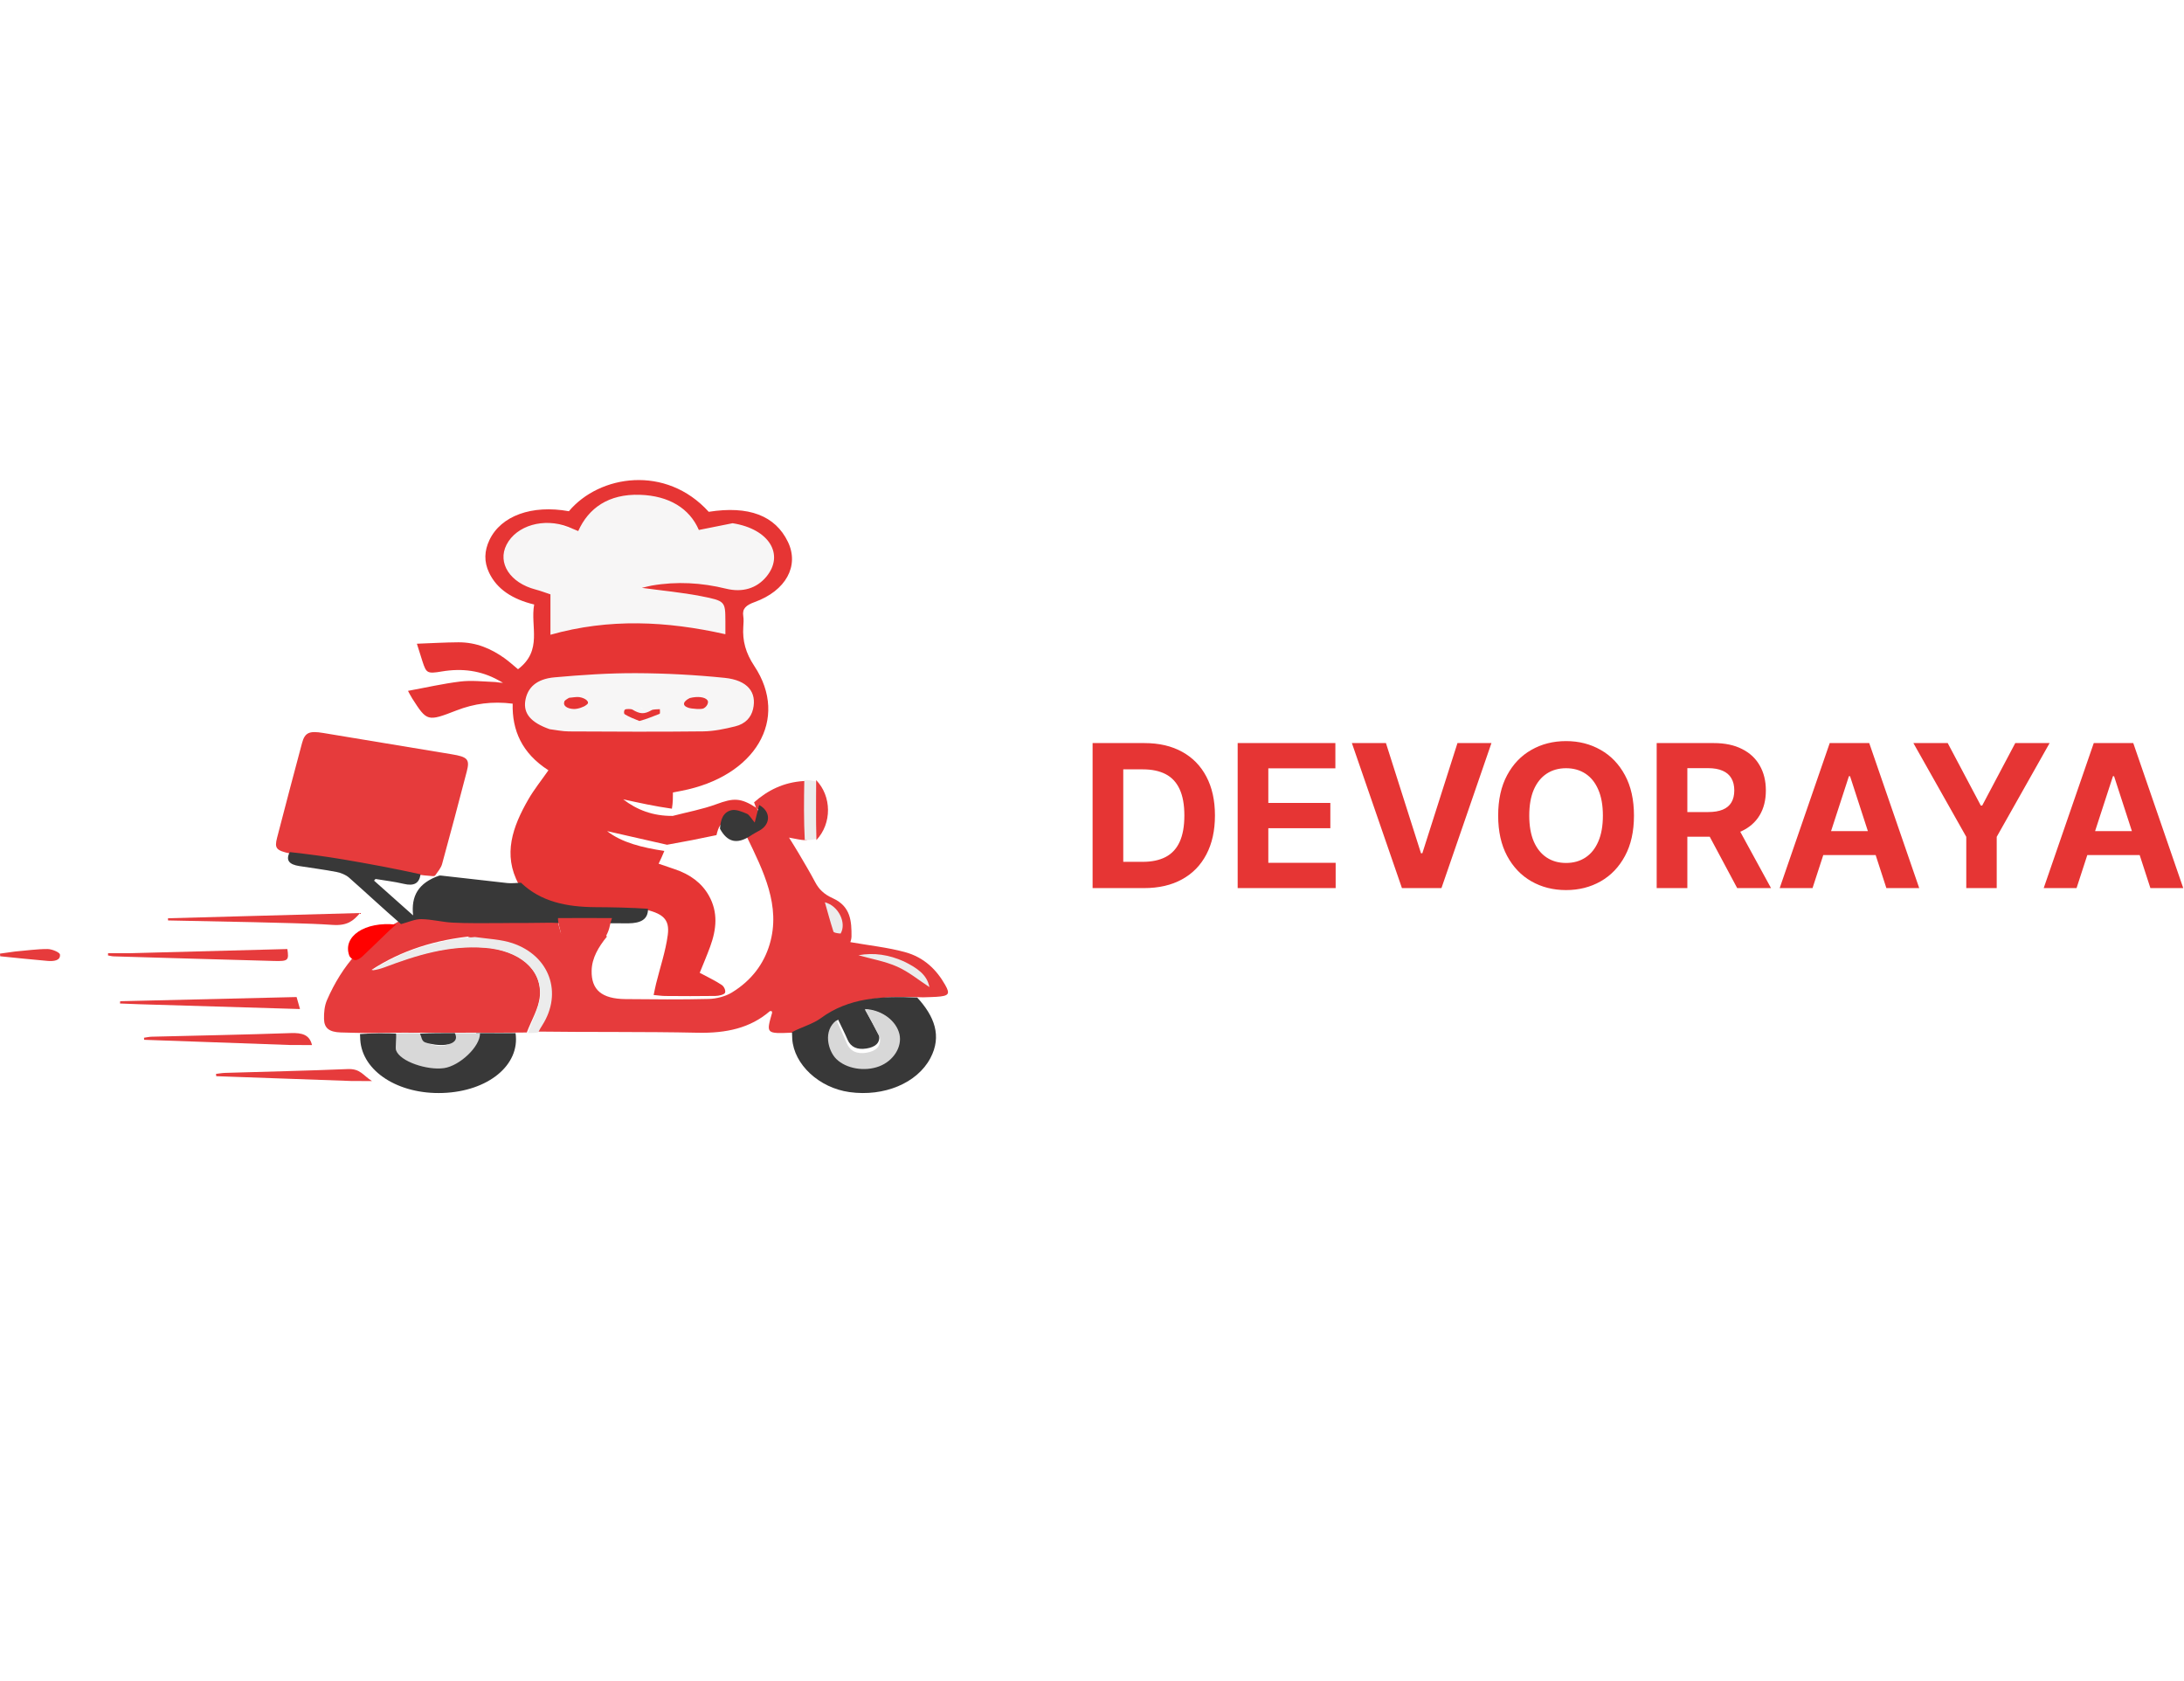
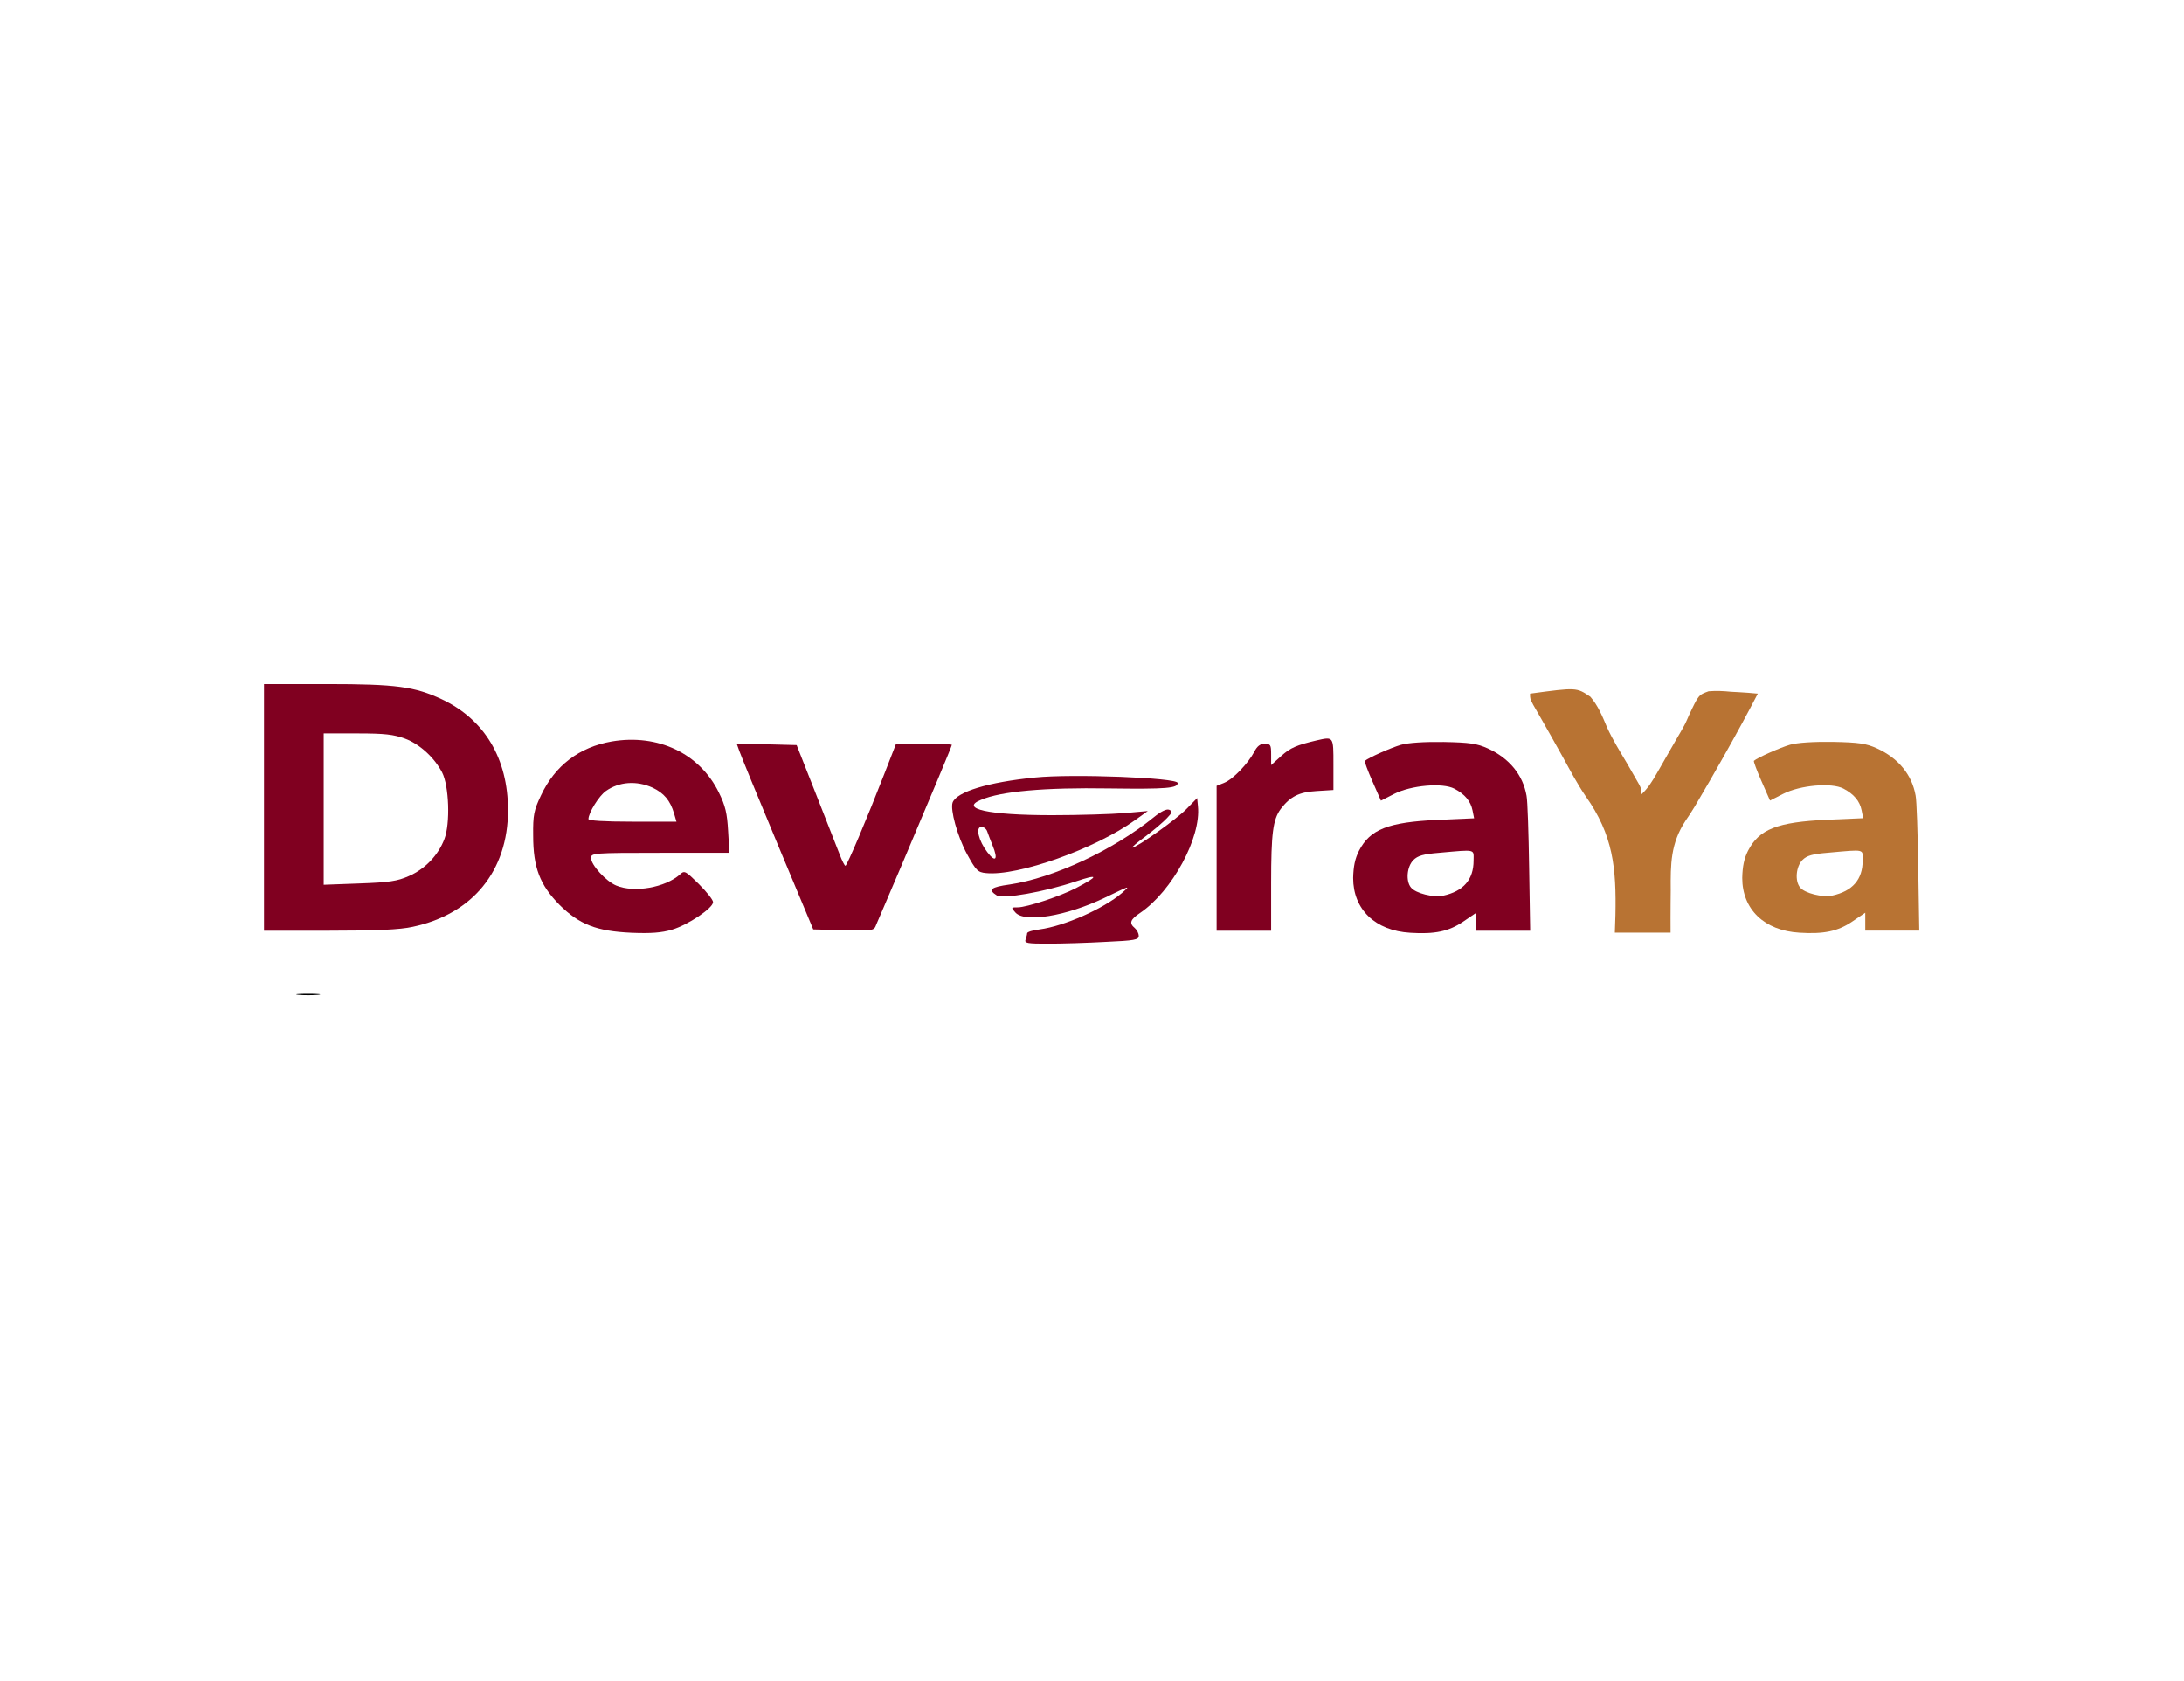
<svg xmlns="http://www.w3.org/2000/svg" width="182" height="140" viewBox="0 0 182 140" fill="none">
-   <path d="M45.5 61C44.002 60.459 43.632 59.446 43.795 58.373C43.966 57.241 44.93 56.516 46.429 56.379C48.676 56.172 50.946 56.013 53.204 56.023C55.654 56.034 58.117 56.169 60.546 56.423C62.456 56.624 63.23 57.659 62.902 59.098C62.738 59.812 62.26 60.355 61.424 60.567C60.562 60.785 59.653 60.986 58.761 60.996C55.043 61.041 51.298 61.18 47.58 61.161C47.051 61.158 46.096 61.091 45.5 61ZM57.722 57.972C57.238 58.404 59.975 57.446 57.768 59.224C58.04 59.386 56.809 57.945 56.975 57.794C57.243 57.549 57.179 58.395 57.06 58.092C56.86 57.58 58.443 57.638 57.722 57.972ZM47.991 57.885C47.849 58.047 47.624 58.195 47.58 58.373C47.45 58.901 50 57.794 48.389 59.378C48.749 59.399 45.774 58.172 45.954 57.885C46.229 57.447 48.58 58.16 48 58C47.23 57.885 48.359 57.805 47.991 57.885ZM53.5 59C54.079 58.794 53.444 59.24 54 59C54.089 58.962 54.904 59.285 54.913 59.123C54.726 59.133 54.48 59.085 54.364 59.163C53.732 59.589 53.148 59.603 52.517 59.16C52.406 59.082 55.573 59.423 55.5 59.5C55.402 59.603 53.402 58.926 53.5 59C52.995 58.799 53.811 59.23 53.5 59Z" fill="#F7F6F6" />
-   <path d="M75 79.692C76.055 80.248 77.407 81.374 77.607 82.5C76.706 81.871 75.607 81.48 74.607 81C73.599 80.516 72.191 79.83 71.107 79.5C72.415 79.234 73.704 79.073 75 79.692Z" fill="#ECECEC" />
-   <path d="M70.5 77.861C70.344 77.81 69.511 77.972 69.489 77.861C69.31 76.951 68.195 75.923 68.695 75C69.477 75.335 70.896 76.831 70.5 77.861Z" fill="#ECECEC" />
-   <path d="M61.4 43.449C64.58 43.931 65.942 46.145 64.301 48.038C63.455 49.014 62.156 49.656 60.679 49.306C58.504 48.79 56.727 48.627 54.5 49C54.217 49.047 53.819 48.928 53.5 49C55.302 49.237 56.827 49.374 58.529 49.694C60.687 50.1 60.669 50.157 60.679 51.839C60.682 52.191 60.68 52.544 60.68 52.955C55.476 51.823 50.705 52.08 45.5 53.5C45.5 52.301 45.165 50.684 45.165 49.536C44.678 49.382 44.271 49.23 43.844 49.122C41.589 48.554 40.441 46.854 41.269 45.287C42.145 43.629 44.588 42.946 46.745 43.757C47.017 43.859 47.281 43.973 47.629 44.113C48.544 42.14 50.322 40.917 53.103 41.004C55.683 41.085 57.504 42.172 58.327 44.019C59.348 43.822 60.334 43.632 61.4 43.449Z" fill="#F7F6F6" />
-   <path d="M56.06 67.984C57.273 67.668 58.536 67.436 59.686 67.013C61.128 66.482 61.711 66.455 63.045 67.319C63.174 67.54 63.233 67.69 63.271 67.895C63.139 68.308 63.029 68.666 62.879 69.154C62.543 68.838 62.406 68.594 62.179 68.519C61.747 68.375 61.222 68.19 60.811 68.268C60.049 68.413 59.846 68.981 59.707 69.585C58.317 69.881 56.994 70.142 55.588 70.388C53.81 69.986 52.116 69.6 50.592 69.252C51.809 70.206 53.527 70.629 55.362 70.903C55.209 71.285 55.056 71.607 54.886 71.967C55.36 72.129 55.788 72.278 56.219 72.422C57.532 72.859 58.484 73.587 59.066 74.615C59.861 76.018 59.703 77.439 59.186 78.861C58.91 79.622 58.585 80.372 58.31 81.058C58.987 81.422 59.609 81.711 60.151 82.074C60.35 82.207 60.5 82.56 60.414 82.732C60.339 82.88 59.899 82.981 59.618 82.986C58.226 83.009 56.834 82.999 55.442 82.989C55.145 82.987 54.849 82.94 54.47 82.907C54.552 82.525 54.607 82.235 54.678 81.947C55.01 80.603 55.466 79.269 55.647 77.912C55.826 76.575 55.238 76.084 53.501 75.723C52.012 75.686 50.596 75.662 49.18 75.654C46.85 75.639 44.742 75.218 43.227 73.679C41.88 71.207 42.72 68.881 44.031 66.604C44.5 65.79 45.114 65.027 45.703 64.182C43.488 62.764 42.663 60.839 42.723 58.632C41.019 58.417 39.513 58.624 38.044 59.195C35.612 60.14 35.581 60.115 34.353 58.2C34.202 57.963 34.082 57.714 34 57.565C35.503 57.289 36.917 56.963 38.361 56.787C39.282 56.675 40.246 56.786 41.318 56.832C41.554 56.873 41.662 56.879 41.918 56.894C41.701 56.772 41.607 56.72 41.514 56.668C40.082 55.882 38.529 55.66 36.814 55.949C35.594 56.155 35.525 56.083 35.206 55.112C35.041 54.611 34.889 54.108 34.741 53.638C35.941 53.594 37.067 53.526 38.194 53.519C39.704 53.51 40.936 54.061 42.026 54.832C42.424 55.114 42.774 55.439 43.168 55.762C45.253 54.178 44.176 52.201 44.514 50.37C42.712 49.934 41.411 49.1 40.754 47.71C40.322 46.8 40.358 45.902 40.785 45.001C41.742 42.977 44.321 42.04 47.407 42.597C49.942 39.575 55.485 38.701 59.06 42.646C62.393 42.12 64.606 42.96 65.661 45.152C66.618 47.143 65.504 49.221 62.881 50.169C62.17 50.425 61.84 50.719 61.938 51.329C61.986 51.624 61.961 51.929 61.941 52.228C61.864 53.384 62.136 54.407 62.857 55.491C65.806 59.926 62.945 64.705 56.782 65.896C56.57 65.937 56.357 65.978 56.078 66.032C56.078 66.461 56.078 66.876 55.992 67.384C54.585 67.186 53.263 66.896 51.933 66.603C53.077 67.487 54.422 68.001 56.06 67.984ZM61.05 43.597C60.124 43.782 59.198 43.967 58.238 44.159C57.465 42.363 55.754 41.307 53.33 41.228C50.717 41.143 49.045 42.331 48.186 44.251C47.859 44.114 47.61 44.004 47.355 43.904C45.328 43.115 43.032 43.78 42.209 45.392C41.431 46.915 42.51 48.568 44.629 49.12C45.03 49.225 45.413 49.373 45.87 49.523C45.87 50.638 45.87 51.724 45.87 52.89C50.762 51.51 55.559 51.746 60.449 52.846C60.449 52.447 60.45 52.104 60.449 51.762C60.438 50.127 60.456 50.071 58.427 49.676C56.829 49.365 55.18 49.214 53.487 48.983C53.786 48.913 54.045 48.839 54.311 48.792C56.404 48.43 58.457 48.55 60.501 49.051C61.889 49.392 63.058 49.015 63.852 48.066C65.394 46.225 64.113 44.073 61.05 43.597ZM45.806 60.759C46.335 60.824 46.865 60.942 47.395 60.945C51.129 60.964 54.862 60.985 58.595 60.941C59.491 60.931 60.404 60.736 61.269 60.523C62.11 60.316 62.589 59.787 62.753 59.09C63.083 57.686 62.306 56.676 60.388 56.481C57.949 56.233 55.476 56.101 53.017 56.091C50.749 56.081 48.47 56.236 46.213 56.438C44.709 56.572 43.946 57.298 43.774 58.402C43.611 59.449 44.233 60.208 45.806 60.759Z" fill="#E63534" />
-   <path d="M63.027 67.355C62.967 67.204 62.908 67.052 62.838 66.854C63.965 65.857 65.287 65.183 66.976 65.079C67.236 65.063 67.506 65.137 67.788 65.287C67.792 66.822 67.781 68.239 67.769 69.656C67.554 69.778 67.341 69.996 67.122 70.001C66.73 70.01 66.333 69.889 65.753 69.792C66.062 70.293 66.312 70.682 66.544 71.078C67.01 71.877 67.492 72.672 67.92 73.485C68.231 74.076 68.634 74.499 69.399 74.844C70.921 75.531 70.965 76.81 70.958 78.038C70.957 78.254 70.868 78.469 70.861 78.502C72.425 78.777 73.962 78.939 75.4 79.329C77.041 79.773 78.065 80.834 78.765 82.067C79.201 82.835 79.07 82.99 78.037 83.059C77.721 83.081 77.403 83.082 76.928 83.1C73.774 82.967 70.913 83.138 68.538 84.898C67.853 85.406 66.88 85.669 66.039 86.045C63.838 86.138 63.838 86.138 64.338 84.403C64.35 84.358 64.323 84.305 64.314 84.256C64.257 84.255 64.175 84.236 64.15 84.258C62.527 85.664 60.518 86.102 58.142 86.051C53.602 85.954 49.056 86.014 44.423 85.951C44.451 85.716 44.566 85.538 44.683 85.361C46.435 82.726 45.325 79.679 42.139 78.647C41.165 78.331 40.049 78.293 39 78.07C39.251 77.841 39.472 77.63 39.754 77.507C40.278 77.279 40.996 77.223 40.991 76.528C41.784 76.516 42.49 76.516 43.225 76.568C43.931 76.586 44.609 76.553 45.368 76.509C45.777 76.512 46.104 76.525 46.432 76.597C46.54 77.031 46.647 77.409 46.754 77.787C46.852 77.797 46.949 77.807 47.046 77.818C47.251 77.127 47.831 77.052 48.556 77.054C49.286 77.056 49.861 77.131 50.138 77.75C50.184 77.856 50.436 77.904 50.584 78.029C49.858 78.929 49.326 79.826 49.303 80.878C49.27 82.475 50.14 83.231 52.132 83.248C54.446 83.268 56.762 83.295 59.074 83.235C59.722 83.218 60.465 83.018 60.976 82.707C62.644 81.693 63.658 80.295 64.137 78.686C65.091 75.481 63.621 72.591 62.204 69.656C62.498 69.491 62.773 69.378 63.041 69.256C64.051 68.793 64.044 67.864 63.027 67.355ZM75.313 80.103C74.097 79.561 72.826 79.351 71.537 79.595C72.606 79.898 73.77 80.101 74.765 80.545C75.75 80.986 76.562 81.67 77.451 82.247C77.254 81.214 76.414 80.64 75.313 80.103ZM70.052 77.787C70.567 76.909 69.881 75.476 68.74 75.182C68.978 76.017 69.193 76.824 69.453 77.622C69.485 77.719 69.763 77.766 70.052 77.787Z" fill="#E63B3C" />
-   <path d="M24.185 71.124C23.013 70.861 22.859 70.697 23.093 69.793C23.773 67.167 24.466 64.543 25.168 61.92C25.405 61.033 25.772 60.88 26.939 61.075C30.505 61.672 34.071 62.263 37.64 62.848C38.953 63.063 39.164 63.262 38.902 64.267C38.231 66.846 37.546 69.423 36.84 71.996C36.753 72.314 36.505 72.604 36.257 72.957C36.183 73.007 36.117 72.998 36.043 73C35.54 72.962 35.11 72.922 34.621 72.847C32.52 72.454 30.483 72.082 28.437 71.745C27.027 71.513 25.603 71.329 24.185 71.124Z" fill="#E63B3C" />
-   <path d="M41.484 76.417C41.573 77.111 40.873 77.168 40.36 77.399C40.085 77.524 39.869 77.739 39.545 77.984C36.299 78.284 33.452 79.188 30.948 80.824C31.307 80.777 31.65 80.691 31.974 80.57C34.643 79.569 37.339 78.716 40.37 78.943C43.21 79.155 45.171 80.722 44.988 82.989C44.905 84.019 44.278 85.018 43.898 86.032C43.495 86.032 43.093 86.032 42.525 86.045C41.391 86.055 40.423 86.053 39.368 86.044C38.819 86.045 38.356 86.053 37.81 86.053C36.863 86.049 35.999 86.052 35.053 86.05C34.533 86.046 34.094 86.049 33.569 86.046C32.529 86.053 31.575 86.065 30.621 86.077C29.879 86.061 29.136 86.054 28.394 86.028C27.451 85.995 27.018 85.684 27.001 84.904C26.991 84.375 27.038 83.811 27.253 83.32C28.485 80.507 30.402 78.117 33.73 76.526C34.354 76.331 34.873 76.072 35.388 76.077C36.22 76.085 37.046 76.32 37.882 76.364C39.079 76.427 40.283 76.404 41.484 76.417Z" fill="#E63B3C" />
-   <path d="M66 85.998C66.809 85.574 67.748 85.321 68.41 84.833C70.704 83.14 73.467 82.975 76.434 83.117C77.866 84.677 78.511 86.323 77.53 88.171C76.428 90.249 73.675 91.4 70.786 90.997C68.257 90.645 66.162 88.698 66.021 86.568C66.009 86.399 66.009 86.229 66 85.998ZM73.259 86.289C73.351 86.919 72.922 87.251 72.207 87.365C71.441 87.488 70.903 87.253 70.638 86.644C70.398 86.088 70.12 85.543 69.841 84.956C68.758 85.732 69.18 87.226 69.824 87.831C70.591 88.552 72.038 88.794 73.19 88.381C74.312 87.979 75.011 86.925 74.778 85.984C74.53 84.98 73.383 84.171 72.078 84.118C72.468 84.816 72.847 85.493 73.259 86.289Z" fill="#383838" />
-   <path d="M41.556 76.917C40.214 76.916 38.956 76.94 37.707 76.876C36.834 76.832 35.971 76.594 35.102 76.586C34.565 76.581 34.023 76.843 33.417 77C31.935 75.716 30.533 74.406 29.088 73.128C28.83 72.9 28.418 72.729 28.039 72.655C27.009 72.455 25.957 72.326 24.916 72.159C24.136 72.034 23.775 71.705 24.148 71C25.647 71.165 27.134 71.362 28.606 71.611C30.743 71.972 32.869 72.371 35.047 72.849C34.935 73.612 34.498 73.849 33.641 73.644C32.876 73.462 32.077 73.37 31.293 73.239C31.252 73.285 31.211 73.331 31.17 73.377C32.255 74.343 33.34 75.309 34.425 76.274C34.25 74.672 34.84 73.569 36.624 72.953C36.624 72.953 36.693 72.963 36.725 72.953C38.594 73.156 40.428 73.377 42.265 73.578C42.611 73.615 42.969 73.573 43.42 73.554C45.066 75.136 47.221 75.572 49.6 75.588C51.047 75.597 52.493 75.621 54 75.721C54.01 76.615 53.393 76.922 52.369 76.935C50.548 76.921 48.825 76.924 47.102 76.928C46.767 76.914 46.434 76.9 45.93 76.884C45.108 76.89 44.455 76.898 43.803 76.906C43.083 76.905 42.364 76.904 41.556 76.917Z" fill="#383838" />
-   <path d="M39.687 86.077C40.749 86.079 41.812 86.081 42.963 86.086C43.35 88.758 40.665 90.934 36.907 91.07C33.202 91.205 30.187 89.267 30.023 86.645C30.014 86.504 30.012 86.363 30 86.161C31.04 86.09 32.087 86.079 33.23 86.129C33.388 86.443 33.431 86.698 33.513 86.947C33.915 88.172 35.393 88.838 37.132 88.585C38.767 88.346 39.634 87.494 39.687 86.077Z" fill="#383838" />
-   <path d="M43.999 86.077C44.3 85.062 44.925 84.061 45.009 83.03C45.191 80.76 43.234 79.191 40.401 78.978C37.376 78.751 34.687 79.605 32.024 80.608C31.701 80.729 31.359 80.815 31 80.862C33.498 79.224 36.339 78.319 39.576 78.077C40.678 78.232 41.766 78.271 42.715 78.592C45.817 79.642 46.9 82.743 45.193 85.424C45.079 85.604 44.967 85.785 44.852 86.022C44.593 86.077 44.334 86.077 43.999 86.077Z" fill="#ECECEC" />
-   <path d="M21.164 76.84C18.718 76.79 16.36 76.742 14.002 76.694C14.002 76.634 14.001 76.573 14 76.513C19.289 76.369 24.578 76.225 30 76.077C29.442 76.739 28.935 77.149 27.715 77.066C25.571 76.922 23.408 76.91 21.164 76.84Z" fill="#E63B3C" />
-   <path d="M10.737 79.427C15.201 79.31 19.579 79.193 23.946 79.077C24.089 80.032 24.021 80.103 22.819 80.071C18.373 79.951 13.928 79.819 9.482 79.688C9.32 79.683 9.161 79.638 9 79.611C9.002 79.55 9.003 79.488 9.005 79.427C9.554 79.427 10.102 79.427 10.737 79.427Z" fill="#E63B3C" />
-   <path d="M11.575 83.676C10.991 83.655 10.495 83.635 10 83.615C10.005 83.552 10.01 83.489 10.015 83.426C14.893 83.31 19.77 83.194 24.716 83.077C24.811 83.41 24.885 83.673 25 84.077C20.481 83.942 16.073 83.809 11.575 83.676Z" fill="#E63B3C" />
-   <path d="M24.233 87.075C20.1 86.928 16.056 86.784 12.013 86.64C12.008 86.582 12.004 86.525 12 86.467C12.218 86.438 12.436 86.387 12.655 86.382C16.511 86.284 20.369 86.216 24.223 86.081C25.197 86.046 25.796 86.227 26 87.077C25.442 87.077 24.882 87.077 24.233 87.075Z" fill="#E63B3C" />
-   <path d="M29.325 90.074C25.497 89.939 21.759 89.805 18.021 89.672C18.014 89.608 18.007 89.544 18 89.48C18.248 89.452 18.494 89.405 18.743 89.397C22.152 89.293 25.564 89.22 28.97 89.079C30.05 89.035 30.244 89.611 31 90.077C30.324 90.077 29.87 90.077 29.325 90.074Z" fill="#E63B3C" />
-   <path d="M32.472 77.506C31.679 78.269 30.941 78.998 30.175 79.715C30.037 79.844 29.755 80.018 29.588 79.999C29.395 79.976 29.162 79.776 29.108 79.629C28.521 78.032 30.399 76.756 33 77.04C32.824 77.196 32.671 77.332 32.472 77.506Z" fill="#FF0100" />
-   <path d="M1.25 79.285C2.206 79.204 3.087 79.073 3.966 79.077C4.329 79.079 4.974 79.348 4.996 79.533C5.057 80.055 4.456 80.108 3.958 80.066C2.642 79.955 1.33 79.811 0.017 79.68C0.011 79.606 0.005 79.532 0 79.459C0.392 79.402 0.784 79.346 1.25 79.285Z" fill="#E63B3C" />
-   <path d="M68.011 65C69.309 66.337 69.343 68.604 68.031 70C67.987 68.285 67.999 66.642 68.011 65Z" fill="#E63B3C" />
-   <path d="M67.972 65.12C68.016 66.721 67.999 68.273 67.982 69.906C67.71 69.991 67.439 69.995 67.065 70C66.978 68.365 66.993 66.728 67.025 65.011C67.332 64.977 67.621 65.024 67.972 65.12Z" fill="#ECECEC" />
-   <path d="M62.511 69.662C61.404 70.369 60.612 70.176 60 69.057C60.042 68.337 60.233 67.678 60.95 67.51C61.336 67.419 61.83 67.633 62.235 67.801C62.449 67.888 62.578 68.17 62.894 68.538C63.035 67.972 63.138 67.556 63.262 67.077C64.237 67.599 64.244 68.669 63.296 69.201C63.044 69.342 62.786 69.471 62.511 69.662Z" fill="#383838" />
-   <path d="M51 76.5C50.76 77.159 50.866 77.302 50.5 78C50.312 77.958 49.545 78.151 49.5 78C49.232 77.112 49.206 77.503 48.5 77.5C47.798 77.496 47.793 76.843 47.594 77.834C47.5 77.82 46.848 77.849 46.753 77.834C46.65 77.292 46.5 77 46.5 76.5C48 76.5 49.271 76.48 51 76.5Z" fill="#E63B3C" />
-   <path d="M40 86.088C40.034 87.196 38.304 88.814 37 89C35.613 89.198 33.321 88.454 33 87.5C32.935 87.306 33.05 86.366 33 86.125C33.382 86.079 34.766 86.078 35.225 86.125C35.406 86.428 35.396 86.794 35.645 86.912C36.009 87.085 36.608 87.201 37.018 87.124C37.717 86.993 37.818 86.54 37.707 86.088C38.112 86.083 39.519 86.088 40 86.088Z" fill="#D8D8D8" />
-   <path d="M37.901 86.078C38.127 86.507 38.003 86.931 37.135 87.054C36.627 87.126 35.884 87.017 35.432 86.855C35.124 86.744 35.136 86.402 35 86.121C35.934 86.078 36.873 86.075 37.901 86.078Z" fill="#383838" />
-   <path d="M73.322 86.442C72.901 85.617 72.498 84.858 72.083 84.077C73.47 84.135 74.689 85.042 74.953 86.167C75.199 87.221 74.457 88.401 73.265 88.852C72.041 89.314 70.504 89.043 69.689 88.236C69.004 87.557 68.556 85.885 69.706 85.015C70.003 85.673 70.297 86.284 70.554 86.905C70.835 87.588 71.406 87.852 72.22 87.714C72.98 87.586 73.437 87.213 73.322 86.442Z" fill="#D8D8D8" />
-   <path d="M57.476 58.167C58.125 57.998 58.766 58.069 58.962 58.36C59.079 58.532 58.913 58.876 58.649 59.016C58.493 59.13 57.632 59.066 57.359 58.972C56.796 58.779 56.941 58.434 57.476 58.167Z" fill="#E63534" />
-   <path d="M47.425 58.143C47.717 58.117 48.073 58.053 48.278 58.086C48.831 58.176 49.223 58.53 48.859 58.737C48.687 58.898 48.156 59.088 47.813 59.076C47.235 59.057 46.902 58.779 47.026 58.481C46.999 58.397 47.231 58.253 47.425 58.143Z" fill="#E63534" />
-   <path d="M53.282 60.077C52.858 59.911 52.373 59.712 52.066 59.517C51.968 59.455 51.984 59.213 52.081 59.126C52.154 59.061 52.593 59.06 52.703 59.126C53.326 59.501 53.681 59.532 54.305 59.171C54.419 59.105 54.804 59.099 54.988 59.091C54.98 59.227 55.039 59.454 54.951 59.486C54.402 59.69 53.928 59.907 53.282 60.077Z" fill="#E63534" />
-   <path d="M95.334 74H91.05V61.916H95.369C96.585 61.916 97.631 62.158 98.508 62.642C99.385 63.122 100.06 63.812 100.532 64.713C101.008 65.614 101.246 66.691 101.246 67.946C101.246 69.205 101.008 70.287 100.532 71.191C100.06 72.096 99.382 72.79 98.496 73.274C97.615 73.758 96.561 74 95.334 74ZM93.605 71.811H95.228C95.983 71.811 96.618 71.677 97.133 71.41C97.653 71.138 98.042 70.719 98.302 70.153C98.565 69.583 98.697 68.847 98.697 67.946C98.697 67.053 98.565 66.324 98.302 65.757C98.042 65.191 97.655 64.774 97.139 64.506C96.624 64.239 95.989 64.105 95.234 64.105H93.605V71.811ZM103.139 74V61.916H111.281V64.022H105.693V66.902H110.862V69.008H105.693V71.894H111.305V74H103.139ZM115.495 61.916L118.416 71.097H118.528L121.455 61.916H124.287L120.121 74H116.829L112.657 61.916H115.495ZM136.164 67.958C136.164 69.276 135.915 70.397 135.415 71.321C134.919 72.246 134.243 72.952 133.385 73.439C132.532 73.923 131.572 74.165 130.506 74.165C129.432 74.165 128.468 73.921 127.615 73.434C126.761 72.946 126.087 72.24 125.591 71.315C125.095 70.391 124.847 69.272 124.847 67.958C124.847 66.64 125.095 65.519 125.591 64.595C126.087 63.67 126.761 62.966 127.615 62.483C128.468 61.995 129.432 61.751 130.506 61.751C131.572 61.751 132.532 61.995 133.385 62.483C134.243 62.966 134.919 63.67 135.415 64.595C135.915 65.519 136.164 66.64 136.164 67.958ZM133.574 67.958C133.574 67.105 133.446 66.385 133.191 65.799C132.939 65.212 132.583 64.768 132.123 64.465C131.662 64.162 131.123 64.011 130.506 64.011C129.888 64.011 129.349 64.162 128.889 64.465C128.429 64.768 128.071 65.212 127.815 65.799C127.564 66.385 127.438 67.105 127.438 67.958C127.438 68.812 127.564 69.531 127.815 70.118C128.071 70.704 128.429 71.148 128.889 71.451C129.349 71.754 129.888 71.905 130.506 71.905C131.123 71.905 131.662 71.754 132.123 71.451C132.583 71.148 132.939 70.704 133.191 70.118C133.446 69.531 133.574 68.812 133.574 67.958ZM138.057 74V61.916H142.824C143.737 61.916 144.516 62.079 145.161 62.406C145.81 62.728 146.304 63.187 146.642 63.781C146.984 64.371 147.155 65.065 147.155 65.863C147.155 66.666 146.982 67.356 146.636 67.934C146.29 68.509 145.788 68.949 145.131 69.256C144.478 69.563 143.688 69.716 142.759 69.716H139.567V67.663H142.346C142.834 67.663 143.239 67.596 143.562 67.462C143.884 67.329 144.124 67.128 144.282 66.861C144.443 66.593 144.524 66.261 144.524 65.863C144.524 65.462 144.443 65.124 144.282 64.849C144.124 64.573 143.882 64.365 143.556 64.223C143.233 64.078 142.826 64.005 142.335 64.005H140.612V74H138.057ZM144.583 68.501L147.586 74H144.766L141.827 68.501H144.583ZM151.044 74H148.306L152.477 61.916H155.77L159.935 74H157.198L154.171 64.677H154.076L151.044 74ZM150.872 69.25H157.339V71.245H150.872V69.25ZM159.449 61.916H162.31L165.066 67.12H165.184L167.939 61.916H170.801L166.393 69.728V74H163.856V69.728L159.449 61.916ZM173.046 74H170.308L174.48 61.916H177.772L181.938 74H179.2L176.173 64.677H176.079L173.046 74ZM172.875 69.25H179.342V71.245H172.875V69.25Z" fill="#E63534  " />
+   <path d="M22 67.275V77.549H27.473C31.388 77.549 33.334 77.463 34.394 77.225C39.391 76.165 42.333 72.552 42.333 67.513C42.333 63.208 40.386 59.942 36.795 58.255C34.546 57.216 33.053 57 27.256 57H22V67.275ZM33.745 61.542C34.978 61.997 36.19 63.121 36.839 64.354C37.423 65.479 37.531 68.616 37.033 69.913C36.514 71.276 35.411 72.423 34.048 73.007C33.118 73.418 32.426 73.526 29.96 73.612L26.975 73.721V67.404V61.11H29.787C32.058 61.11 32.794 61.196 33.745 61.542Z" fill="#800020" />
+   <path d="M50.985 61.78C48.259 62.256 46.248 63.792 45.08 66.279C44.496 67.512 44.409 67.902 44.431 69.632C44.431 72.293 44.993 73.742 46.637 75.407C48.281 77.03 49.709 77.592 52.629 77.722C54.229 77.787 55.138 77.722 56.003 77.462C57.322 77.073 59.421 75.667 59.421 75.169C59.421 74.975 58.88 74.304 58.231 73.655C57.128 72.574 57.041 72.509 56.673 72.855C55.441 73.958 52.845 74.412 51.352 73.785C50.509 73.439 49.254 72.076 49.254 71.492C49.254 71.081 49.427 71.06 55.008 71.06H60.783L60.675 69.243C60.589 67.75 60.459 67.166 59.897 66.02C58.296 62.775 54.835 61.131 50.985 61.78ZM54.381 65.63C55.332 66.085 55.852 66.69 56.176 67.793L56.371 68.464H52.694C50.314 68.464 49.038 68.377 49.038 68.248C49.038 67.729 49.925 66.301 50.487 65.912C51.59 65.133 53.04 65.025 54.381 65.63Z" fill="#800020" />
+   <path d="M109.712 61.694C108.068 62.083 107.527 62.3 106.77 62.992L105.927 63.749V62.862C105.927 62.062 105.883 61.975 105.386 61.975C105.018 61.975 104.759 62.17 104.521 62.646C104.002 63.619 102.769 64.917 102.033 65.22L101.384 65.479V71.514V77.549H103.655H105.927V73.591C105.927 69.416 106.078 68.291 106.727 67.404C107.527 66.366 108.241 65.998 109.712 65.912L111.118 65.825V63.684C111.118 61.348 111.14 61.369 109.712 61.694Z" fill="#800020" />
+   <path d="M116.742 62.062C115.92 62.3 114.016 63.143 113.735 63.403C113.692 63.446 113.973 64.203 114.362 65.09L115.076 66.712L116.179 66.15C117.585 65.436 120.203 65.198 121.198 65.717C122.063 66.171 122.56 66.755 122.712 67.534L122.842 68.183L119.835 68.313C115.682 68.507 114.168 69.091 113.238 70.909C112.913 71.557 112.783 72.206 112.762 73.158C112.762 75.775 114.6 77.549 117.52 77.722C119.554 77.852 120.722 77.614 121.933 76.792L123.015 76.057V76.814V77.549H125.264H127.514L127.427 72.293C127.384 69.416 127.297 66.712 127.211 66.301C126.908 64.571 125.783 63.186 123.988 62.364C123.079 61.953 122.474 61.867 120.311 61.824C118.667 61.802 117.347 61.889 116.742 62.062ZM122.798 71.709C122.798 73.288 121.955 74.261 120.268 74.629C119.446 74.802 117.975 74.434 117.585 73.958C117.131 73.418 117.239 72.206 117.78 71.666C118.148 71.298 118.602 71.168 119.921 71.06C123.058 70.779 122.798 70.735 122.798 71.709Z" fill="#800020" />
+   <path d="M149.166 62.054C148.344 62.292 146.441 63.136 146.159 63.395C146.116 63.438 146.397 64.195 146.787 65.082L147.501 66.705L148.604 66.142C150.01 65.428 152.627 65.19 153.622 65.71C154.487 66.164 154.985 66.748 155.136 67.526L155.266 68.175L152.259 68.305C148.106 68.5 146.592 69.084 145.662 70.901C145.337 71.55 145.208 72.199 145.186 73.15C145.186 75.768 147.025 77.541 149.945 77.715C151.978 77.844 153.146 77.606 154.357 76.784L155.439 76.049V76.806V77.541H157.688H159.938L159.852 72.285C159.808 69.408 159.722 66.705 159.635 66.294C159.332 64.563 158.208 63.179 156.412 62.357C155.504 61.946 154.898 61.859 152.735 61.816C151.091 61.794 149.772 61.881 149.166 62.054ZM155.223 71.701C155.223 73.28 154.379 74.254 152.692 74.621C151.87 74.794 150.399 74.427 150.01 73.951C149.555 73.41 149.664 72.199 150.204 71.658C150.572 71.29 151.026 71.16 152.346 71.052C155.482 70.771 155.223 70.728 155.223 71.701Z" fill="#B87333" />
+   <path d="M61.605 62.559C61.714 62.883 63.141 66.366 64.785 70.303L67.77 77.441L70.301 77.506C72.81 77.57 72.832 77.549 73.026 77.03C73.156 76.749 74.086 74.542 75.124 72.12C77.461 66.604 79.321 62.17 79.321 62.061C79.321 62.018 78.283 61.975 77.006 61.975H74.67L73.719 64.419C72.248 68.204 70.582 72.141 70.452 72.141C70.388 72.141 70.171 71.73 69.977 71.211C69.782 70.714 68.895 68.442 68.008 66.193L66.386 62.083L63.877 62.018L61.389 61.953L61.605 62.559Z" fill="#800020" />
+   <path d="M86.243 64.787C82.328 65.176 79.732 65.976 79.386 66.863C79.17 67.447 79.775 69.675 80.597 71.189C81.333 72.53 81.484 72.682 82.155 72.747C84.815 73.028 91.304 70.713 94.592 68.334L95.652 67.577L93.705 67.75C92.645 67.837 89.92 67.923 87.649 67.923C82.349 67.923 79.948 67.382 81.744 66.647C83.431 65.933 87.022 65.609 92.407 65.695C97.253 65.76 98.14 65.674 98.14 65.241C98.14 64.808 89.379 64.462 86.243 64.787ZM82.263 69.264C82.328 69.481 82.544 70 82.717 70.454C83.193 71.6 82.977 71.925 82.284 71.016C81.549 70.065 81.268 68.897 81.787 68.897C81.982 68.897 82.198 69.07 82.263 69.264Z" fill="#800020" />
+   <path d="M98.897 67.382C98.096 68.226 94.722 70.627 94.354 70.627C94.268 70.627 94.765 70.194 95.479 69.675C96.171 69.156 96.972 68.464 97.253 68.161C97.707 67.685 97.729 67.599 97.426 67.469C97.21 67.382 96.734 67.62 96.15 68.096C92.797 70.822 87.8 73.158 84.145 73.699C82.566 73.915 82.306 74.131 83.063 74.607C83.561 74.931 87.086 74.304 89.596 73.461C91.586 72.79 91.607 72.985 89.66 74.001C88.319 74.694 85.551 75.602 84.815 75.602C84.253 75.602 84.231 75.602 84.621 76.035C85.399 76.9 88.838 76.338 92.018 74.823C94.225 73.763 94.246 73.742 93.489 74.412C91.932 75.732 88.709 77.159 86.632 77.441C86.048 77.506 85.594 77.657 85.594 77.765C85.594 77.873 85.529 78.09 85.464 78.284C85.356 78.587 85.594 78.63 87.346 78.63C88.471 78.63 90.612 78.566 92.148 78.479C94.549 78.371 94.895 78.306 94.895 77.981C94.895 77.765 94.744 77.484 94.571 77.332C94.073 76.922 94.181 76.619 95.025 76.056C97.685 74.239 100.108 69.784 99.827 67.166L99.762 66.496L98.897 67.382Z" fill="#800020" />
+   <path d="M24.877 82.892C25.31 82.935 26.045 82.935 26.5 82.892C26.932 82.848 26.564 82.805 25.678 82.805C24.791 82.805 24.423 82.848 24.877 82.892Z" fill="black" />
+   <path d="M127.503 57.797C131.376 57.275 131.376 57.275 132.523 58.052C133.173 58.791 133.536 59.697 133.919 60.605C134.399 61.664 135.018 62.644 135.605 63.641C135.834 64.036 136.062 64.433 136.288 64.831C136.385 65.001 136.482 65.17 136.582 65.345C136.791 65.763 136.791 65.763 136.791 66.182C137.343 65.665 137.69 65.095 138.069 64.434C138.198 64.211 138.326 63.988 138.458 63.758C138.591 63.525 138.724 63.291 138.861 63.051C139.056 62.712 139.056 62.712 139.255 62.366C139.384 62.141 139.513 61.915 139.647 61.683C139.844 61.345 139.844 61.345 140.045 61.001C140.436 60.317 140.436 60.317 140.754 59.586C141.546 57.903 141.546 57.903 142.385 57.6C143.024 57.549 143.612 57.576 144.25 57.64C144.465 57.651 144.68 57.663 144.902 57.675C145.431 57.704 145.956 57.745 146.484 57.797C145.646 59.413 144.777 61.008 143.884 62.592C143.698 62.923 143.698 62.923 143.508 63.261C142.866 64.399 142.218 65.532 141.549 66.654C141.437 66.844 141.326 67.034 141.211 67.23C140.971 67.626 140.721 68.014 140.457 68.392C139.213 70.292 139.211 71.987 139.227 74.2C139.224 74.542 139.221 74.884 139.217 75.226C139.208 76.055 139.211 76.882 139.214 77.711C137.682 77.711 136.149 77.711 134.57 77.711C134.586 77.235 134.602 76.759 134.618 76.268C134.698 72.329 134.44 69.584 132.125 66.324C131.429 65.301 130.851 64.204 130.254 63.116C130.03 62.716 129.806 62.316 129.581 61.916C129.473 61.724 129.366 61.533 129.256 61.335C129.012 60.902 128.766 60.47 128.519 60.039C128.389 59.812 128.26 59.585 128.126 59.352C128.007 59.144 127.888 58.937 127.765 58.724C127.503 58.217 127.503 58.217 127.503 57.797Z" fill="#B87333" />
</svg>
